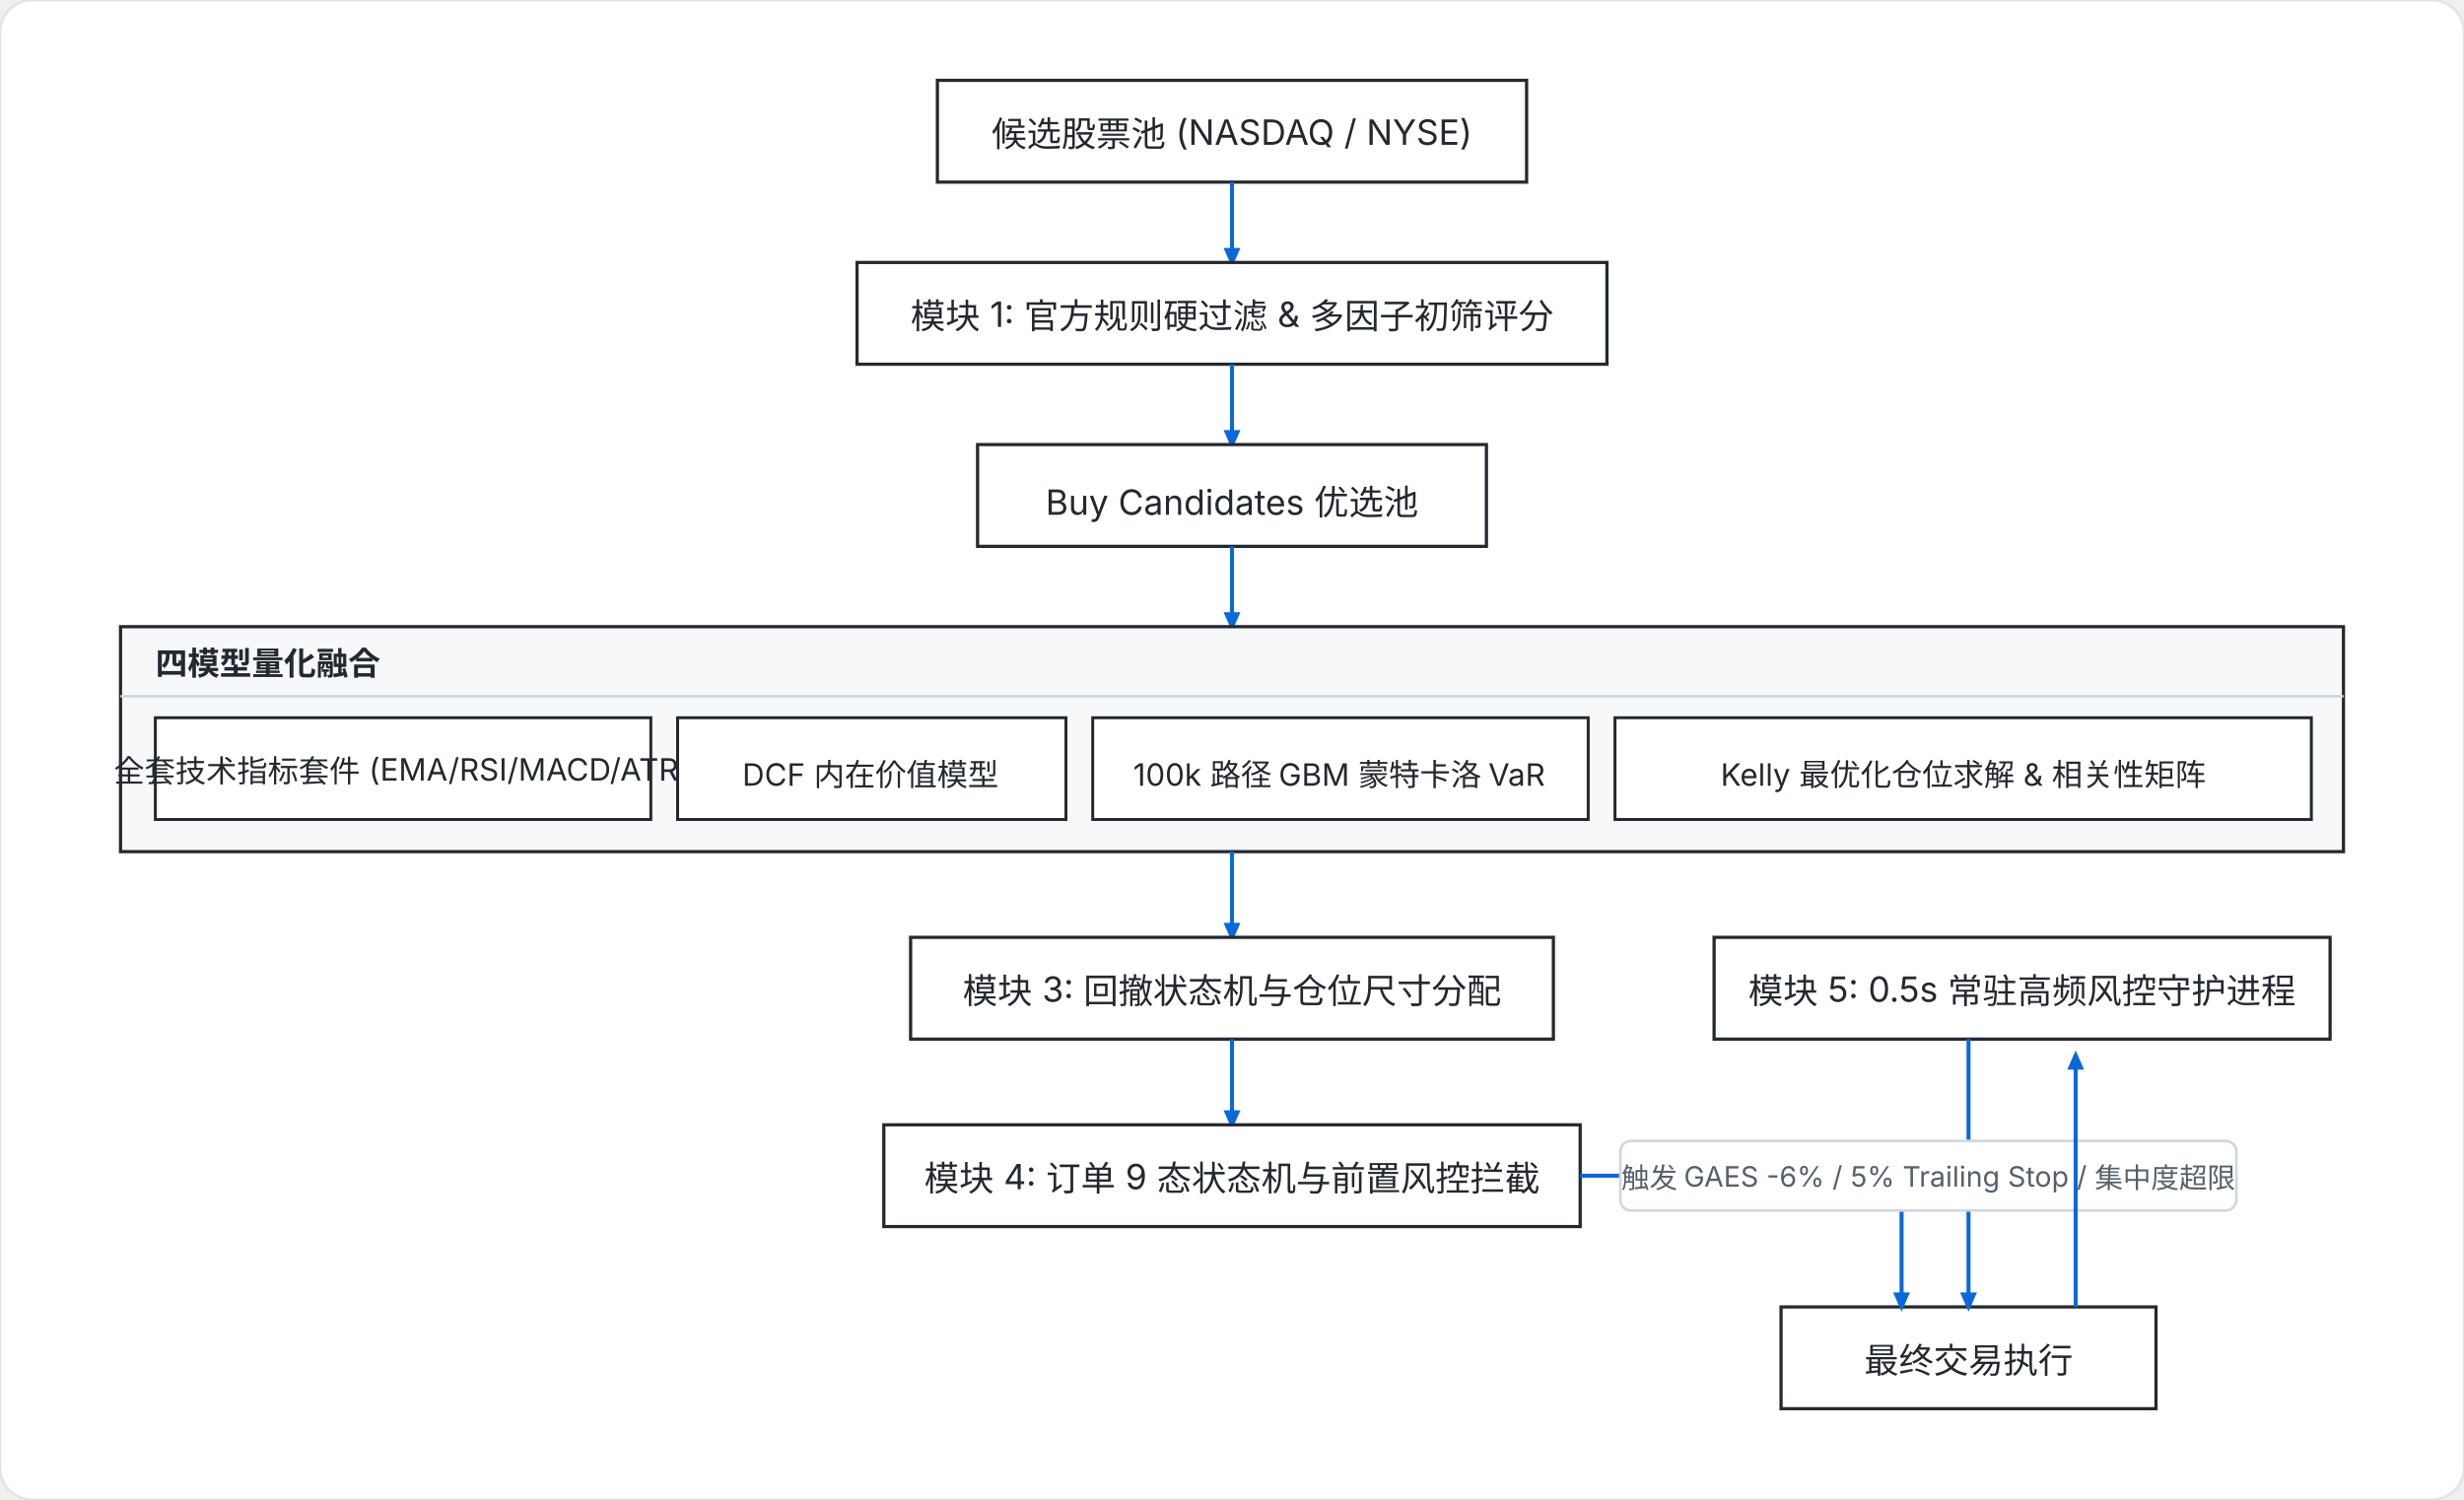
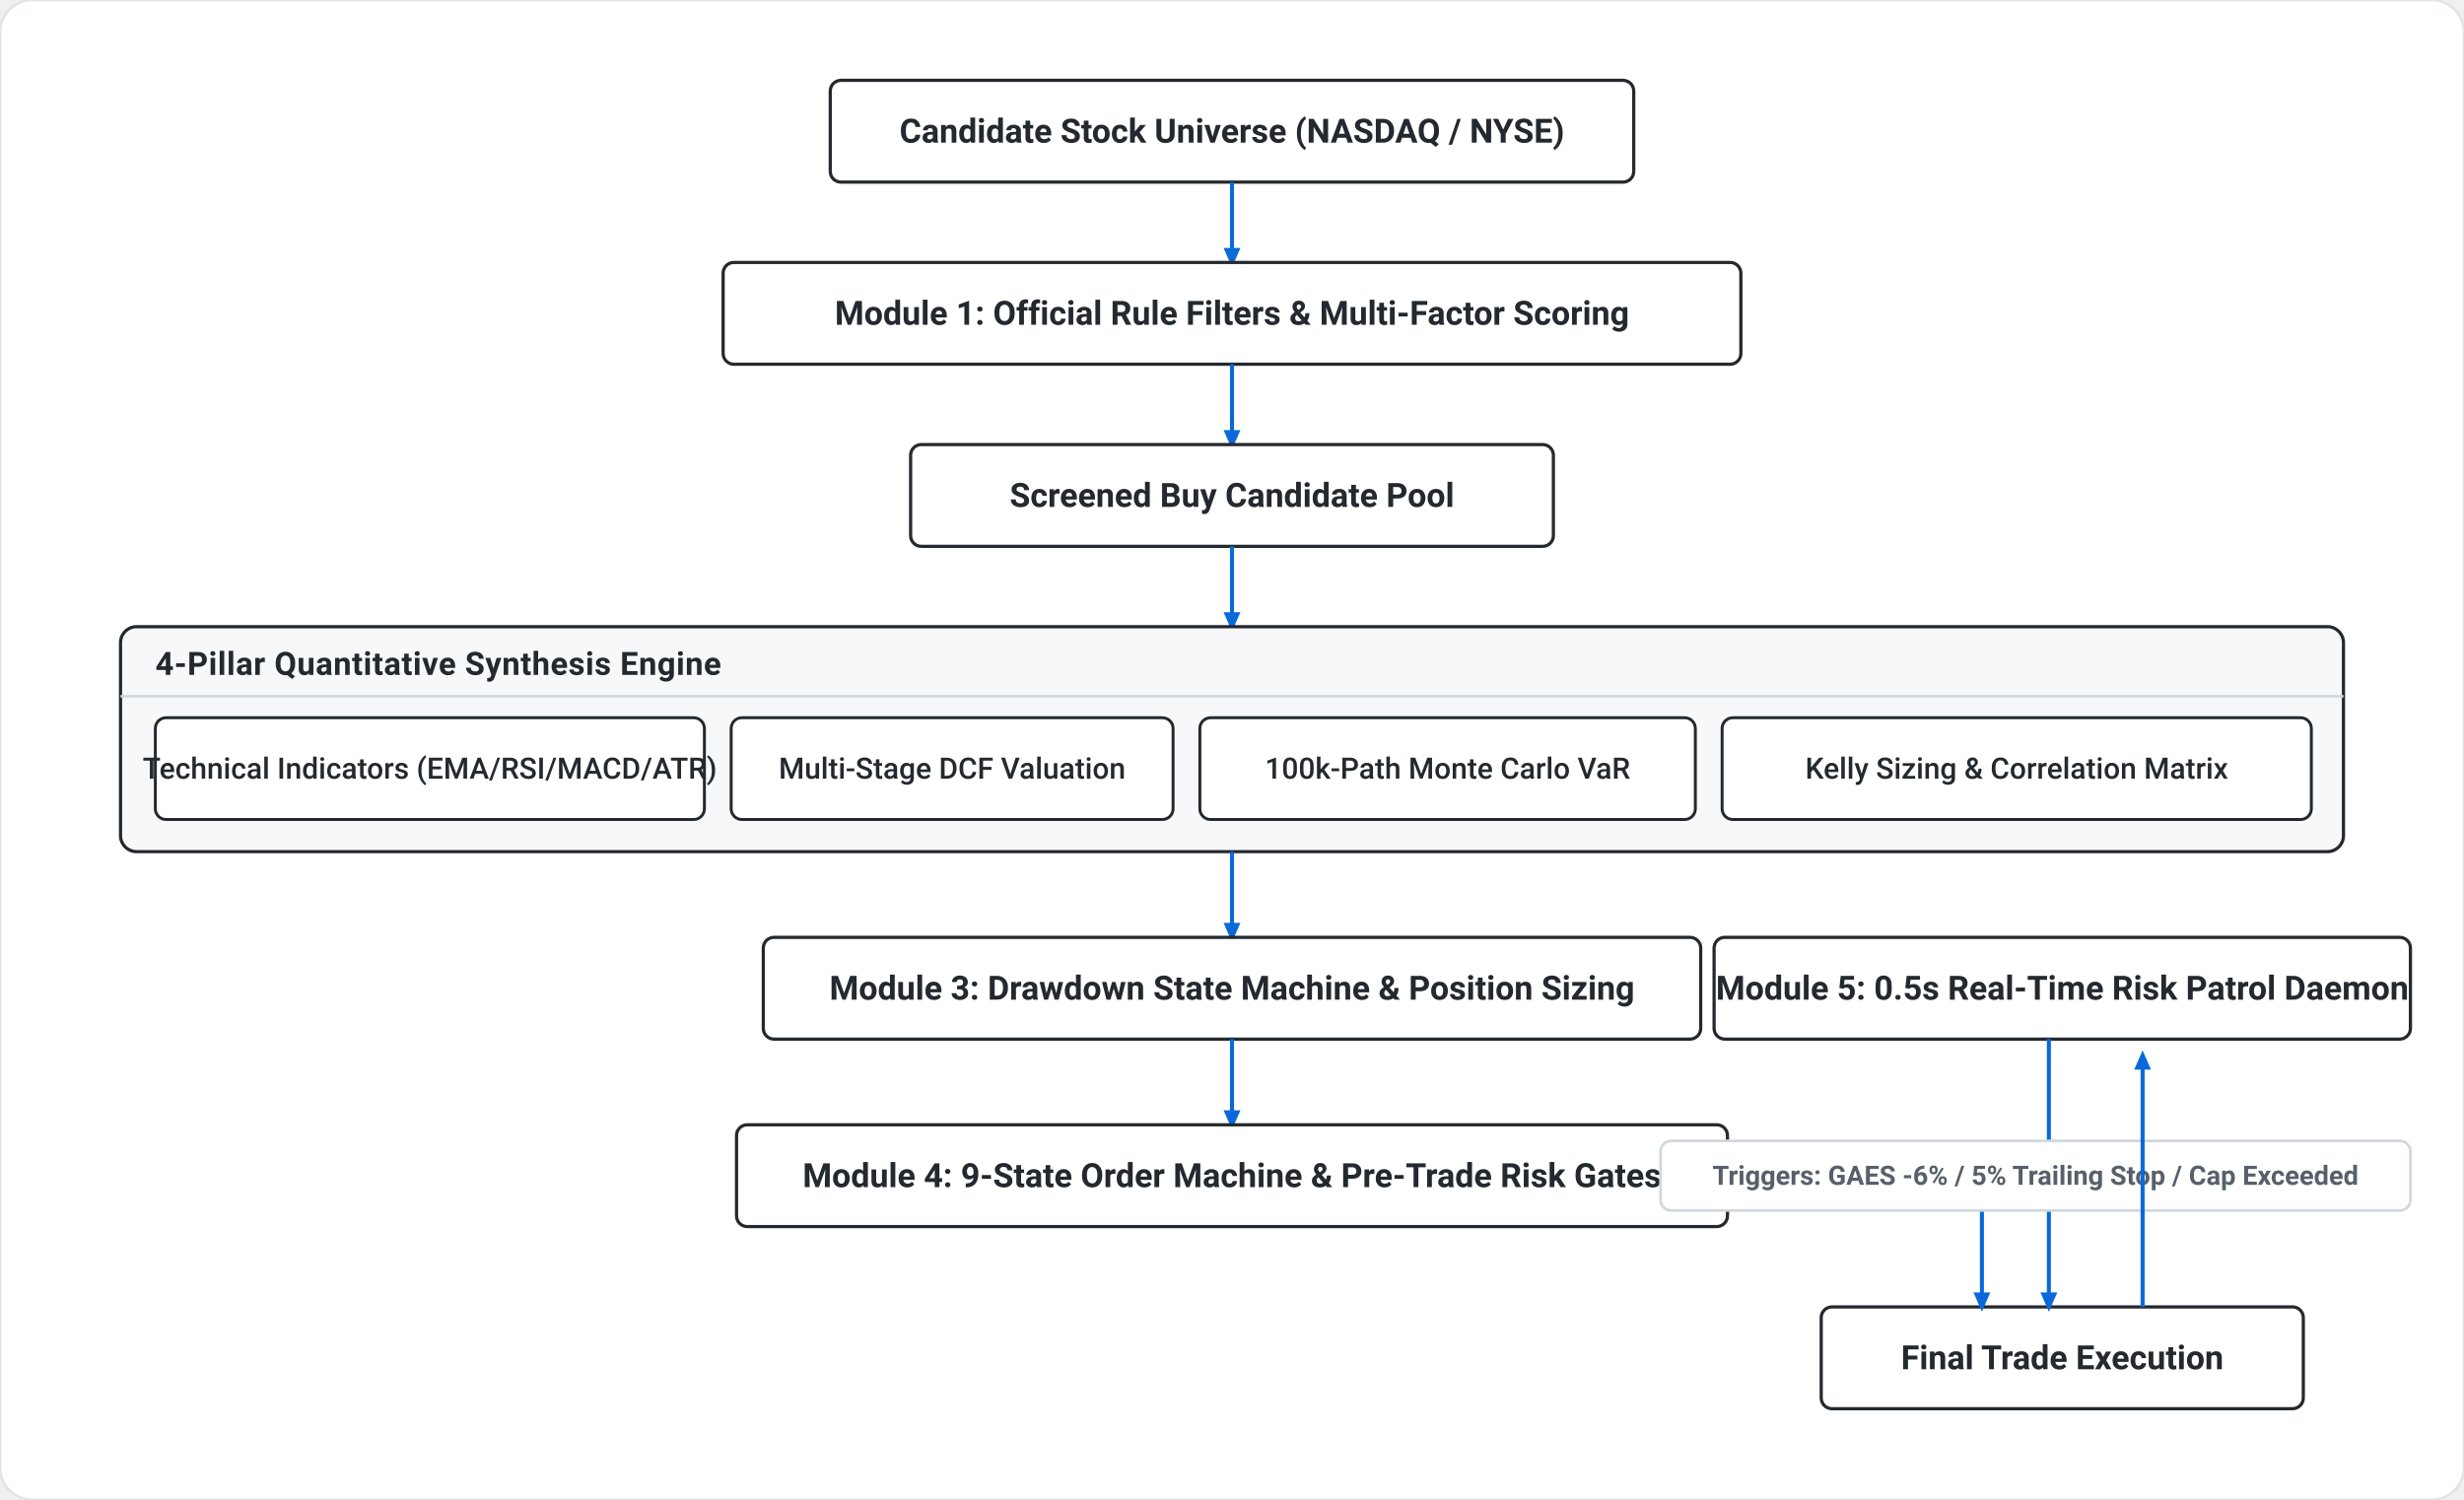
<svg xmlns="http://www.w3.org/2000/svg" viewBox="0 0 920 560" width="100%" height="100%">
  <defs>
    <marker id="blue-arrow" viewBox="0 0 10 10" refX="6" refY="5" markerWidth="6" markerHeight="6" orient="auto-start-reverse">
      <path d="M 0 1.5 L 8 5 L 0 8.5 z" fill="#0969da" />
    </marker>
    <style>
-       .node-rect { fill: #ffffff; stroke: #24292f; stroke-width: 1.2; }
-       .container-rect { fill: #f6f8fa; stroke: #24292f; stroke-width: 1.2; }
-       .sub-rect { fill: #ffffff; stroke: #24292f; stroke-width: 1.1; }
+       .node-rect { fill: #ffffff; stroke: #24292f; stroke-width: 1.2; rx: 4px; }
+       .container-rect { fill: #f6f8fa; stroke: #24292f; stroke-width: 1.2; rx: 6px; }
+       .sub-rect { fill: #ffffff; stroke: #24292f; stroke-width: 1.1; rx: 4px; }
      .label-rect { fill: #ffffff; stroke: #d0d7de; stroke-width: 1; rx: 4px; }
-       .node-text { font-family: -apple-system, BlinkMacSystemFont, "Segoe UI", "PingFang SC", "Hiragino Sans GB", "Microsoft YaHei", sans-serif; font-size: 13px; fill: #24292f; text-anchor: middle; dominant-baseline: central; }
-       .container-title { font-family: -apple-system, BlinkMacSystemFont, "Segoe UI", "PingFang SC", "Hiragino Sans GB", "Microsoft YaHei", sans-serif; font-size: 12px; font-weight: 600; fill: #24292f; }
-       .sub-text { font-family: -apple-system, BlinkMacSystemFont, "Segoe UI", "PingFang SC", "Hiragino Sans GB", "Microsoft YaHei", sans-serif; font-size: 11.5px; fill: #24292f; text-anchor: middle; dominant-baseline: central; }
-       .tag-text { font-family: -apple-system, BlinkMacSystemFont, "Segoe UI", "PingFang SC", "Hiragino Sans GB", "Microsoft YaHei", sans-serif; font-size: 10.5px; fill: #57606a; text-anchor: middle; dominant-baseline: central; }
+       .node-text { font-family: -apple-system, BlinkMacSystemFont, "Segoe UI", Roboto, Helvetica, Arial, sans-serif; font-size: 12.5px; font-weight: 600; fill: #24292f; text-anchor: middle; dominant-baseline: central; }
+       .container-title { font-family: -apple-system, BlinkMacSystemFont, "Segoe UI", Roboto, Helvetica, Arial, sans-serif; font-size: 12px; font-weight: 700; fill: #24292f; letter-spacing: 0.2px; }
+       .sub-text { font-family: -apple-system, BlinkMacSystemFont, "Segoe UI", Roboto, Helvetica, Arial, sans-serif; font-size: 11px; font-weight: 500; fill: #24292f; text-anchor: middle; dominant-baseline: central; }
+       .tag-text { font-family: -apple-system, BlinkMacSystemFont, "Segoe UI", Roboto, Helvetica, Arial, sans-serif; font-size: 10px; font-weight: 600; fill: #57606a; text-anchor: middle; dominant-baseline: central; }
      .flow-line { stroke: #0969da; stroke-width: 1.5; fill: none; }
    </style>
  </defs>
  <rect width="920" height="560" rx="12" fill="#ffffff" stroke="#e1e4e8" stroke-width="1" />
-   <rect class="node-rect" x="350" y="30" width="220" height="38" />
-   <text class="node-text" x="460" y="49">候选股票池 (NASDAQ / NYSE)</text>
+   <rect class="node-rect" x="310" y="30" width="300" height="38" />
+   <text class="node-text" x="460" y="49">Candidate Stock Universe (NASDAQ / NYSE)</text>
  <line class="flow-line" x1="460" y1="68" x2="460" y2="98" marker-end="url(#blue-arrow)" />
-   <rect class="node-rect" x="320" y="98" width="280" height="38" />
-   <text class="node-text" x="460" y="117">模块 1: 官方规则硬过滤 &amp; 多因子初筛评分</text>
+   <rect class="node-rect" x="270" y="98" width="380" height="38" />
+   <text class="node-text" x="460" y="117">Module 1: Official Rule Filters &amp; Multi-Factor Scoring</text>
  <line class="flow-line" x1="460" y1="136" x2="460" y2="166" marker-end="url(#blue-arrow)" />
-   <rect class="node-rect" x="365" y="166" width="190" height="38" />
-   <text class="node-text" x="460" y="185">Buy Candidates 优选池</text>
+   <rect class="node-rect" x="340" y="166" width="240" height="38" />
+   <text class="node-text" x="460" y="185">Screened Buy Candidate Pool</text>
  <line class="flow-line" x1="460" y1="204" x2="460" y2="234" marker-end="url(#blue-arrow)" />
  <rect class="container-rect" x="45" y="234" width="830" height="84" />
-   <text class="container-title" x="58" y="252">四模型量化融合</text>
+   <text class="container-title" x="58" y="252">4-Pillar Quantitative Synthesis Engine</text>
  <line x1="45" y1="260" x2="875" y2="260" stroke="#d0d7de" stroke-width="1" />
-   <rect class="sub-rect" x="58" y="268" width="185" height="38" />
-   <text class="sub-text" x="150" y="287">全套技术指标套件 (EMA/RSI/MACD/ATR)</text>
-   <rect class="sub-rect" x="253" y="268" width="145" height="38" />
-   <text class="sub-text" x="325" y="287">DCF 内在价值模型</text>
-   <rect class="sub-rect" x="408" y="268" width="185" height="38" />
-   <text class="sub-text" x="500" y="287">100k 路径 GBM 蒙特卡洛 VaR</text>
-   <rect class="sub-rect" x="603" y="268" width="260" height="38" />
-   <text class="sub-text" x="733" y="287">Kelly 最优化仓位求解 &amp; 相关性矩阵</text>
+   <rect class="sub-rect" x="58" y="268" width="205" height="38" />
+   <text class="sub-text" x="160.5" y="287">Technical Indicators (EMA/RSI/MACD/ATR)</text>
+   <rect class="sub-rect" x="273" y="268" width="165" height="38" />
+   <text class="sub-text" x="355.5" y="287">Multi-Stage DCF Valuation</text>
+   <rect class="sub-rect" x="448" y="268" width="185" height="38" />
+   <text class="sub-text" x="540.5" y="287">100k-Path Monte Carlo VaR</text>
+   <rect class="sub-rect" x="643" y="268" width="220" height="38" />
+   <text class="sub-text" x="753" y="287">Kelly Sizing &amp; Correlation Matrix</text>
  <line class="flow-line" x1="460" y1="318" x2="460" y2="350" marker-end="url(#blue-arrow)" />
-   <rect class="node-rect" x="340" y="350" width="240" height="38" />
-   <text class="node-text" x="460" y="369">模块 3: 回撤状态机与仓位尺寸分配</text>
+   <rect class="node-rect" x="285" y="350" width="350" height="38" />
+   <text class="node-text" x="460" y="369">Module 3: Drawdown State Machine &amp; Position Sizing</text>
  <line class="flow-line" x1="460" y1="388" x2="460" y2="420" marker-end="url(#blue-arrow)" />
-   <rect class="node-rect" x="330" y="420" width="260" height="38" />
-   <text class="node-text" x="460" y="439">模块 4: 订单 9 态状态机与前置风控拦截</text>
-   <rect class="node-rect" x="640" y="350" width="230" height="38" />
-   <text class="node-text" x="755" y="369">模块 5: 0.5s 常驻高频风控守护进程</text>
-   <rect class="node-rect" x="665" y="488" width="140" height="38" />
-   <text class="node-text" x="735" y="507">最终交易执行</text>
-   <path class="flow-line" d="M 590 439 L 710 439 L 710 488" marker-end="url(#blue-arrow)" />
-   <line class="flow-line" x1="735" y1="388" x2="735" y2="488" marker-end="url(#blue-arrow)" />
-   <rect class="label-rect" x="605" y="426" width="230" height="26" />
-   <text class="tag-text" x="720" y="439">触发 GAES -6% / 5% Trailing Stop / 集中度超限</text>
-   <line class="flow-line" x1="775" y1="488" x2="775" y2="394" marker-end="url(#blue-arrow)" />
+   <rect class="node-rect" x="275" y="420" width="370" height="38" />
+   <text class="node-text" x="460" y="439">Module 4: 9-State Order Machine &amp; Pre-Trade Risk Gates</text>
+   <rect class="node-rect" x="640" y="350" width="260" height="38" />
+   <text class="node-text" x="770" y="369">Module 5: 0.5s Real-Time Risk Patrol Daemon</text>
+   <rect class="node-rect" x="680" y="488" width="180" height="38" />
+   <text class="node-text" x="770" y="507">Final Trade Execution</text>
+   <path class="flow-line" d="M 645 439 L 740 439 L 740 488" marker-end="url(#blue-arrow)" />
+   <line class="flow-line" x1="765" y1="388" x2="765" y2="488" marker-end="url(#blue-arrow)" />
+   <rect class="label-rect" x="620" y="426" width="280" height="26" />
+   <text class="tag-text" x="760" y="439">Triggers: GAES -6% / 5% Trailing Stop / Cap Exceeded</text>
+   <line class="flow-line" x1="800" y1="488" x2="800" y2="394" marker-end="url(#blue-arrow)" />
</svg>
